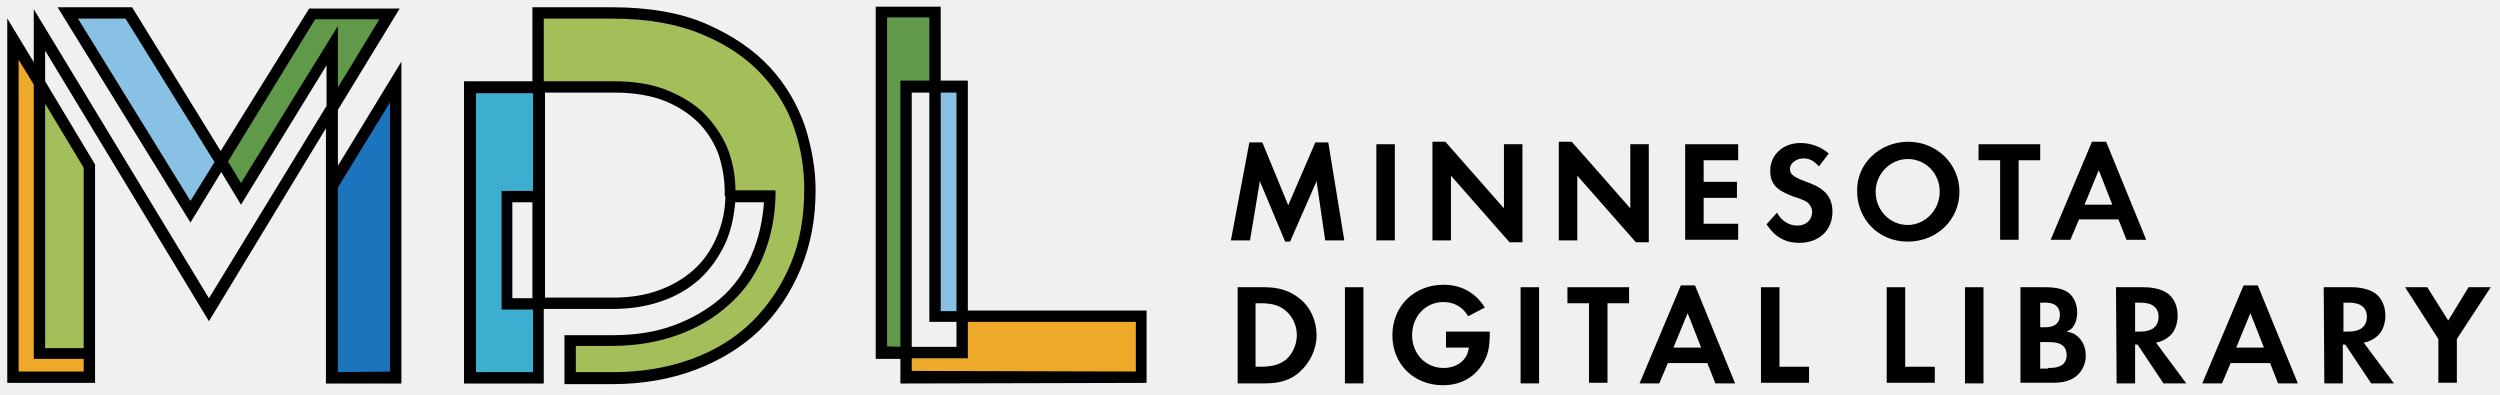
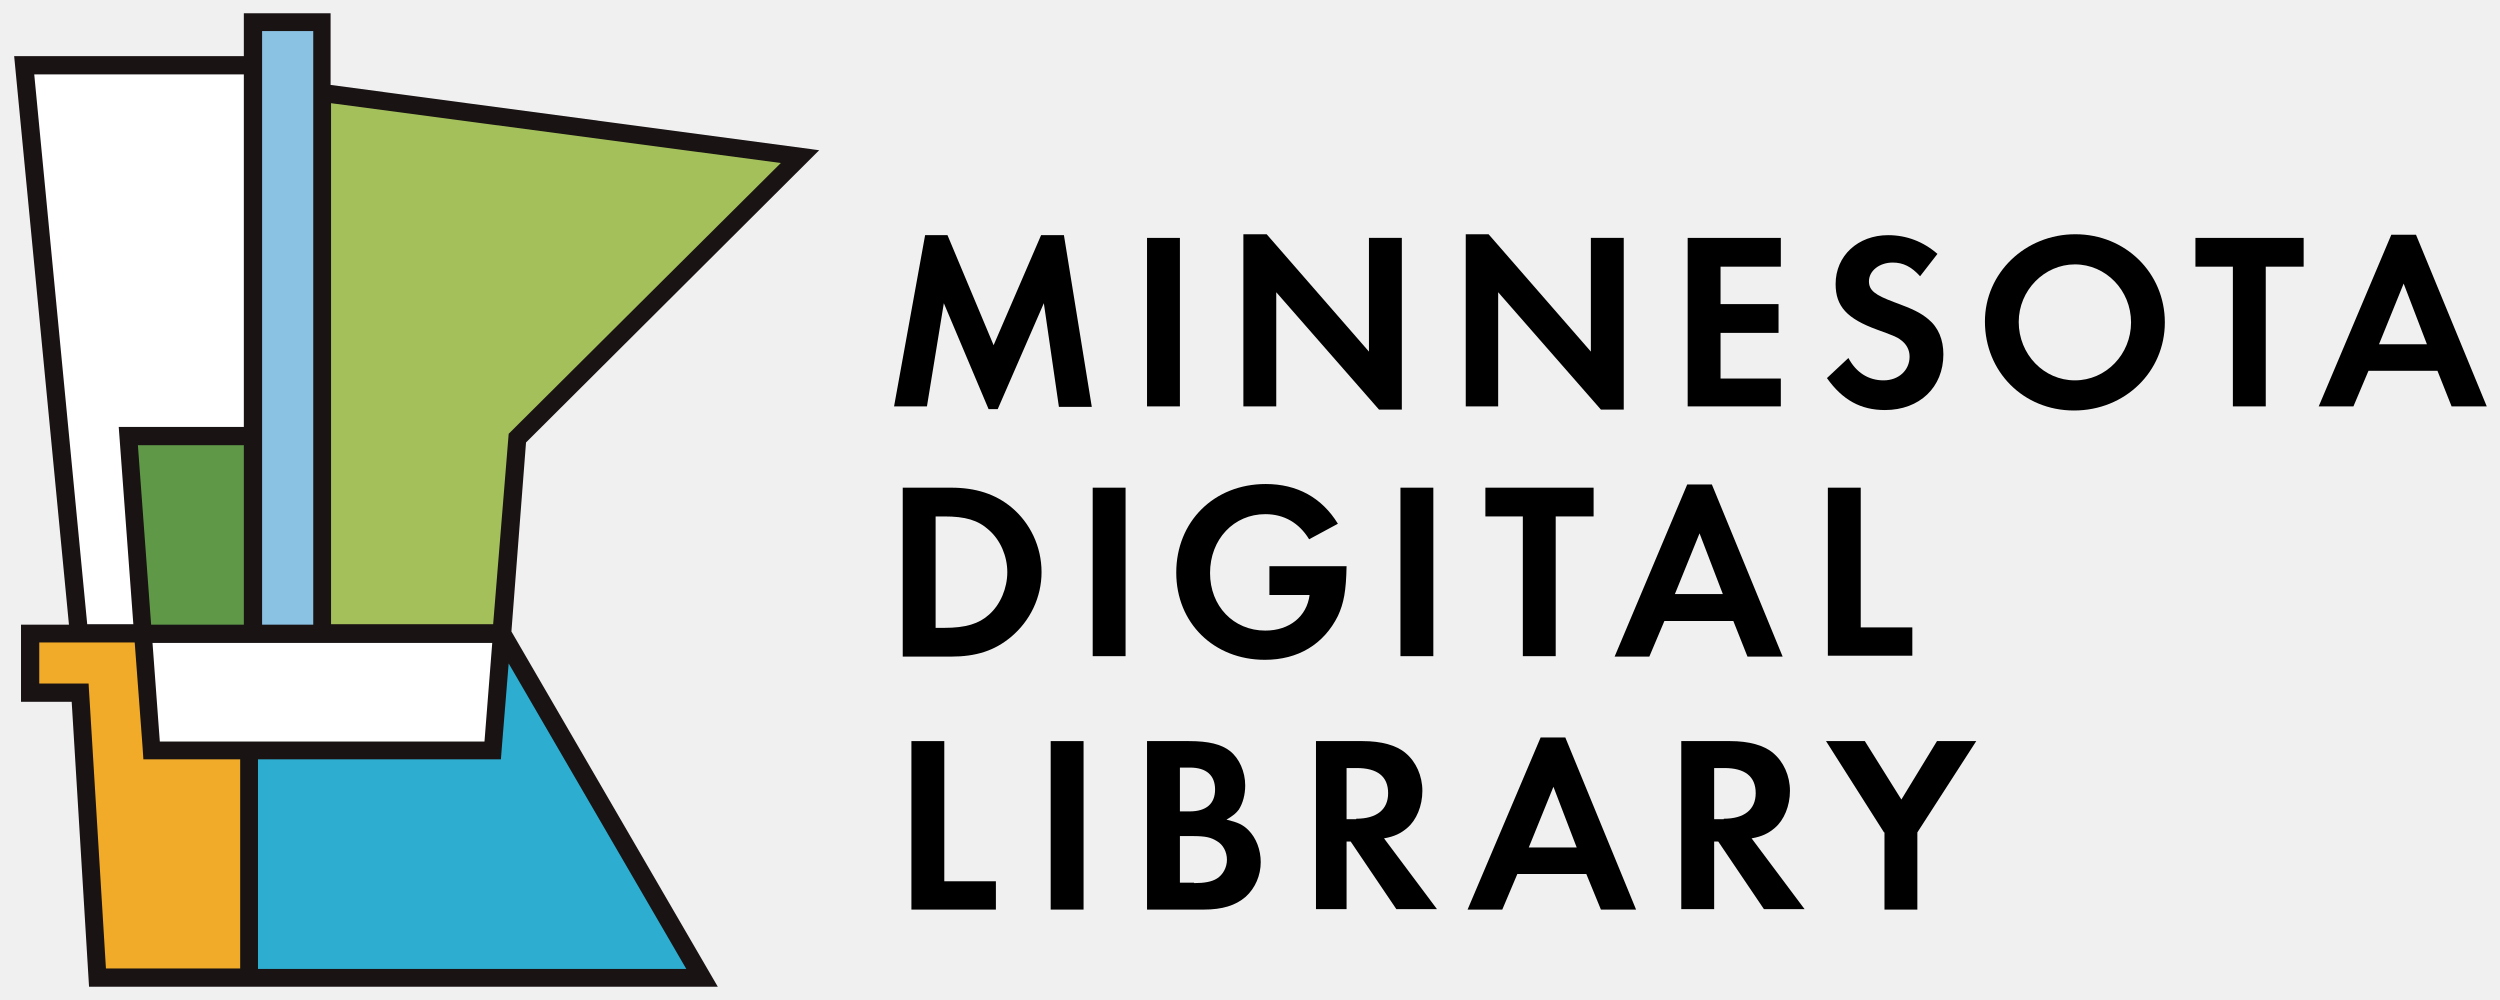
- <svg xmlns="http://www.w3.org/2000/svg" version="1.1" id="Layer_1" x="0px" y="0px" viewBox="0 0 405.6 64" style="enable-background:new 0 0 405.6 64;" xml:space="preserve">
+ <svg xmlns="http://www.w3.org/2000/svg" version="1.1" id="Layer_1" x="0px" y="0px" viewBox="0 0 547.5 219" style="enable-background:new 0 0 547.5 219;" xml:space="preserve">
  <style type="text/css">
- 	.st0{fill:#88C1E3;}
- 	.st1{fill:#609949;}
- 	.st2{fill:#A4BF5A;}
- 	.st3{fill:#EFA929;}
- 	.st4{fill:#1C75BC;}
- 	.st5{fill:#3EAED0;}
- 	.st6{stroke:#000000;stroke-width:0.841;stroke-miterlimit:10;}
- 	.st7{fill:#5698C6;}
+ 	.st0{fill:none;}
+ 	.st1{fill:#FFFFFF;}
+ 	.st2{fill:#8AC2E4;}
+ 	.st3{fill:#2DAED0;}
+ 	.st4{fill:#F1AB28;}
+ 	.st5{fill:#5F9948;}
+ 	.st6{fill:#A3C05B;}
+ 	.st7{fill:#191314;}
</style>
-   <rect x="151.2" y="14.6" class="st0" width="5.4" height="37.3" />
-   <polygon class="st1" points="35.9,25.3 39.1,30.5 53.3,7.5 53.3,16.9 62.9,1.9 50.4,1.8 " />
-   <polygon class="st2" points="6.9,15.3 15,26.8 14,56.9 6.9,56.9 " />
-   <polygon class="st3" points="1.8,6.9 5.9,13.6 5.9,57.8 15,57.8 15,60.7 1.6,60.7 " />
-   <polygon class="st4" points="53.3,31.9 53.3,61.8 64.7,61.8 64.1,13.9 " />
-   <polygon class="st5" points="81.8,31.4 86.9,31.4 86.9,14.7 76.8,14.7 76.8,61.9 86.9,61.9 86.9,48.8 81.8,48.8 " />
-   <polygon class="st1" points="152.2,1.5 152.2,13.5 146.5,13.5 146.5,56.7 143.5,56.7 143.5,2.4 " />
-   <path class="st2" d="M87.6,2.2c0,0,23.9-2.8,35.4,8.1c9.6,9.1,11.6,24.2,3.4,38.3c-9,15.4-33.9,12.8-33.9,12.8l0.1-6  c0,0,11-0.2,12.4-0.4c1.4-0.3,12.5-3.2,16.4-10.3c3.9-7.1,3.5-12.7,3.5-12.7l-6.6-0.1c0,0,1.9-10.7-8.7-15.4  c-7.7-3.4-22.3-2.1-22.3-2.1L87.6,2.2z" />
+   <rect x="-26.1" y="-26.4" class="st0" width="600" height="280" />
  <g>
    <g>
-       <polygon id="SVGID_1_" class="st3" points="146.8,61.2 146.8,57.2 156,57.2 156,51.2 185.1,51.2 185.1,61.2   " />
+       <path d="M202.6,51.5h4.9l10.1,24.1L228,51.5h5l6.1,37.6h-7.2l-3.3-22.7l-10.1,23.2h-2l-9.8-23.2L203,89h-7.2L202.6,51.5z" />
+       <path d="M251.2,52.1h7.2V89h-7.2V52.1z" />
+       <path d="M272.4,51.3h5L299.8,77V52.1h7.2v37.6h-5l-22.5-25.7V89h-7.2V51.3z" />
+       <path d="M321,51.3h5L348.4,77V52.1h7.2v37.6h-5l-22.5-25.7V89H321V51.3z" />
+       <path d="M369.6,52.1H390v6.3h-13.2v8.2h12.7v6.3h-12.7v10H390V89h-20.4V52.1z" />
+       <path d="M404.8,78.4c1.7,3.2,4.4,4.9,7.7,4.9c3.3,0,5.7-2.2,5.7-5.2c0-1.5-0.7-2.8-2-3.7c-0.7-0.6-2.1-1.1-5.1-2.2    c-6.6-2.4-9.1-5.1-9.1-10c0-6.2,4.9-10.7,11.5-10.7c4,0,7.7,1.4,10.8,4.1l-3.8,4.9c-1.9-2.1-3.7-3-6-3c-2.9,0-5.2,1.8-5.2,4.1    c0,2,1.3,3,5.6,4.6c4.1,1.5,5.7,2.3,7.4,3.7c2.2,1.8,3.3,4.5,3.3,7.7c0,7.2-5.2,12.2-12.8,12.2c-5.3,0-9.3-2.2-12.7-7L404.8,78.4z    " />
+       <path d="M454.5,51.3c11,0,19.6,8.5,19.6,19.3c0,10.8-8.7,19.3-19.9,19.3c-11.1,0-19.5-8.5-19.5-19.5    C434.7,59.8,443.5,51.3,454.5,51.3z M454.4,83.3c6.8,0,12.3-5.7,12.3-12.7c0-7-5.5-12.7-12.3-12.7c-6.7,0-12.3,5.7-12.3,12.6    C442.1,77.6,447.6,83.3,454.4,83.3z" />
+       <path d="M489,58.4h-8.2v-6.3h23.7v6.3h-8.3V89H489V58.4z" />
+       <path d="M523.7,51.4h5.4L544.6,89h-7.7l-3.1-7.8h-15.1l-3.3,7.8h-7.6L523.7,51.4z M531.5,75.4l-5.1-13.3L521,75.4H531.5z" />
+     </g>
+     <g>
+       <path d="M197.7,106.8h10.6c5.4,0,9.7,1.4,13.2,4.3c4.1,3.4,6.6,8.6,6.6,14.2c0,5.5-2.5,10.7-6.7,14.2c-3.6,3-7.6,4.3-13.2,4.3    h-10.5V106.8z M206.8,137.5c4.7,0,7.6-0.9,9.8-2.9c2.5-2.2,4-5.8,4-9.3c0-3.5-1.5-7-4-9.2c-2.4-2.2-5.2-3-9.8-3h-1.9v24.4H206.8z" />
+       <path d="M239.3,106.8h7.2v36.9h-7.2V106.8z" />
+       <path d="M277.2,106c6.9,0,12.3,3,15.8,8.7l-6.3,3.4c-2.2-3.6-5.5-5.5-9.6-5.5c-6.9,0-12.1,5.5-12.1,12.9c0,7.2,5.1,12.6,12.1,12.6    c5.3,0,9.1-3.1,9.7-7.8H278V124h16.9c-0.1,5.4-0.6,8.1-1.9,10.9c-3.1,6.2-8.7,9.6-16,9.6c-11.2,0-19.4-8.1-19.4-19.1    C257.6,114.3,265.8,106,277.2,106z" />
+       <path d="M306.7,106.8h7.2v36.9h-7.2V106.8z" />
+       <path d="M333.5,113.1h-8.2v-6.3H349v6.3h-8.3v30.6h-7.2V113.1z" />
+       <path d="M369.5,106.1h5.4l15.5,37.7h-7.7l-3.1-7.8h-15.1l-3.3,7.8h-7.6L369.5,106.1z M377.3,130.1l-5.1-13.3l-5.4,13.3H377.3z" />
+       <path d="M400.3,106.8h7.2v30.6h11.3v6.2h-18.5V106.8z" />
+     </g>
+     <g>
+       <path d="M199.6,162.3h7.2V193h11.3v6.2h-18.5V162.3z" />
+       <path d="M230.1,162.3h7.2v36.9h-7.2V162.3z" />
+       <path d="M251.3,162.3h9.1c4.3,0,7.1,0.7,9,2.2c2,1.6,3.3,4.5,3.3,7.5c0,2-0.5,3.9-1.4,5.3c-0.6,0.8-1.2,1.3-2.7,2.2    c2.5,0.6,3.6,1.1,4.8,2.3c1.7,1.7,2.7,4.3,2.7,7c0,2.9-1.2,5.7-3.3,7.6c-2.2,1.9-5.1,2.8-9.2,2.8h-12.4V162.3z M260.5,177.7    c3.7,0,5.6-1.7,5.6-4.8c0-3.1-1.9-4.8-5.5-4.8h-2.2v9.6H260.5z M261.5,193.4c2.3,0,3.9-0.3,5-1c1.3-0.8,2.2-2.4,2.2-4.1    c0-1.7-0.8-3.3-2.2-4.1c-1.3-0.8-2.4-1.1-5.4-1.1h-2.7v10.2H261.5z" />
+       <path d="M288.2,162.3h10.2c4.1,0,7.4,0.9,9.4,2.6c2.3,1.9,3.7,5,3.7,8.3c0,3.3-1.3,6.4-3.3,8.1c-1.4,1.2-2.8,1.9-5.1,2.3    l11.6,15.5h-8.9l-10-14.8h-0.9v14.8h-6.7V162.3z M297,179.3c4.5,0,7-2,7-5.6c0-3.7-2.4-5.5-6.9-5.5h-2.2v11.2H297z" />
+       <path d="M337.4,161.5h5.4l15.5,37.7h-7.7l-3.2-7.8h-15.1l-3.3,7.8h-7.6L337.4,161.5z M345.3,185.6l-5.1-13.3l-5.4,13.3H345.3z" />
+       <path d="M368.2,162.3h10.7c4.1,0,7.4,0.9,9.4,2.6c2.3,1.9,3.7,5,3.7,8.3c0,3.3-1.3,6.4-3.3,8.1c-1.4,1.2-2.8,1.9-5.1,2.3    l11.6,15.5h-8.9l-10-14.8h-0.9v14.8h-7.2V162.3z M377.5,179.3c4.5,0,7-2,7-5.6c0-3.7-2.4-5.5-6.9-5.5h-2.2v11.2H377.5z" />
+       <path d="M412.6,182.3l-12.7-20h8.5l8,12.8l7.8-12.8h8.6l-12.9,20v16.9h-7.2V182.3z" />
    </g>
  </g>
+   <polygon class="st1" points="55.4,14.3 5.3,14.3 17.3,138.8 31.3,138.8 28.1,95.5 55.4,95.5 " />
+   <rect x="55.4" y="4.9" class="st2" width="15.1" height="133.9" />
+   <polygon class="st3" points="54.5,214.1 54.5,164.3 107.8,164.3 109.9,138.8 153.7,214.1 " />
+   <polygon class="st4" points="6.6,138.8 6.6,151.7 17.6,151.7 21.4,214.1 54.5,214.1 54.5,164.3 33.2,164.3 31.3,138.8 " />
+   <polygon class="st5" points="31.3,138.8 55.4,138.8 55.4,95.5 28.1,95.5 " />
+   <polygon class="st6" points="70.5,20.4 70.5,138.8 109.9,138.8 113.3,96 175.2,34.3 " />
+   <polygon class="st1" points="107.8,164.3 33.2,164.3 31.3,138.8 109.9,138.8 " />
  <g>
    <g>
-       <polygon id="SVGID_3_" class="st0" points="10.8,1.9 30.7,34 35.6,25.5 20.6,1.9   " />
+       <path class="st7" d="M115.2,96.9l64.2-64l-107-14.3V2.9H53.4v9.4l-50.3,0l12,124.5l-10.5,0v16.9h11.1l3.8,62.4h33h4h100.7    l-45.2-77.8L115.2,96.9z M53.4,136.8H33.1l-2.9-39.3h23.2V136.8z M33.4,140.8h20h4h11.2h4h35.2l-1.7,21.6H56.5h-4H35L33.4,140.8z     M171,35.7l-59.6,59.3l-3.4,41.7H72.5V22.6L171,35.7z M57.4,6.8h11.2v11.3v118.7H57.4V97.5v-4V12.3V6.8z M53.4,16.3v77.2H26    l3.2,43.2H19.1L7.5,16.3L53.4,16.3z M52.5,212.1H23.2l-3.8-62.4H8.6v-9l20.9,0l1.7,22.6l0.2,3h0h21.2V212.1z M56.5,212.1v-45.8    h53.2h0l0.2-2.6l1.5-18.4l38.9,66.9H56.5z" />
    </g>
  </g>
-   <path class="st6" d="M14,60.7v-2.9H5.9V13.6L2.6,8.2v52.5C2.6,60.7,14,60.7,14,60.7z M15,57.8v3.9H1.6V4.5l4.3,7.1V3l28,46.2  l19.5-31.9V9.1L39.1,32.4l-3.2-5.3l-5,8.2L10.1,1.6h11.1l14.6,23.7L50.4,1.8h13.7l-9.7,15.9v10.7l10.3-16.9v50.3H53.3V31.9V30V19.3  l-19.4,32L6.9,6.7v6.6L15,26.8v30.1V57.8z M14,56.9V27.1L6.9,15.3v41.6H14z M30.9,33.4l4.4-7.1L20.6,2.6h-8.7L30.9,33.4z M39.1,30.5  L54.4,5.7v10l7.9-13H50.9L36.5,26.2L39.1,30.5z M63.7,60.7V15.1l-9.3,15.2v30.5L63.7,60.7L63.7,60.7z" />
-   <path class="st6" d="M99.4,61.9H92v-7.1h7.4c3.7,0,7-0.5,10-1.6s5.6-2.6,7.8-4.5s3.9-4.3,5.1-7.1c1.2-2.8,1.9-5.8,2.1-9.2h-5.5  c-0.2,2.6-0.7,5-1.7,7.1s-2.3,3.9-4,5.5c-1.7,1.5-3.7,2.7-6.1,3.5c-2.3,0.8-4.9,1.2-7.7,1.2H87.8v12.1H75.7V13.6h11.1v-12h12.5  c6,0,11.1,0.9,15.2,2.7s7.5,4.1,10.1,6.9c2.6,2.8,4.4,6,5.6,9.4c1.1,3.5,1.7,6.9,1.7,10.2c0,4.7-0.8,8.9-2.4,12.7  c-1.6,3.8-3.8,7.1-6.6,9.8c-2.8,2.7-6.3,4.8-10.2,6.3C108.7,61.1,104.2,61.9,99.4,61.9z M76.8,60.8h10.1v-11h-5.1V31.4h5.1V14.7  H76.8V60.8z M82.7,48.8h4.1V32.4h-4.1V48.8z M93.1,60.8h6.3c4.6,0,8.9-0.7,12.8-2.1s7.2-3.4,10.1-6.2c2.8-2.8,4.9-6,6.4-9.6  s2.2-7.7,2.2-12.2c0-3.3-0.5-6.6-1.6-9.9c-1.1-3.3-2.9-6.3-5.4-9s-5.7-4.9-9.8-6.6c-4-1.7-8.9-2.6-14.8-2.6H87.8v11h11.6  c3.6,0,6.6,0.5,9.1,1.6s4.5,2.4,6,4.1c1.5,1.7,2.7,3.6,3.4,5.6c0.7,2.1,1,4.1,1,6.1v0.3h6.5v0.5c-0.1,3.6-0.8,6.8-2,9.7  c-1.2,2.9-3,5.5-5.4,7.6c-2.4,2.2-5.2,3.8-8.3,4.9s-6.6,1.7-10.4,1.7H93v5.1H93.1z M118,31.4v-0.3c0-1.9-0.3-3.8-0.9-5.8  c-0.6-1.9-1.7-3.7-3.1-5.3c-1.5-1.6-3.4-2.9-5.7-3.9c-2.4-1-5.3-1.5-8.7-1.5H88v16.7v1v16.4h11.6c2.7,0,5.2-0.4,7.4-1.2  c2.2-0.8,4.1-1.9,5.7-3.3c1.6-1.4,2.9-3.2,3.8-5.2c0.9-2,1.5-4.2,1.6-6.7v-0.9H118z" />
-   <path class="st6" d="M146.5,61.8v-4h-4V1.5h9.7v12h4.4v37.3h29v10.9L146.5,61.8L146.5,61.8z M146.5,56.7V13.5h4.7V2.4h-7.7v54.2  L146.5,56.7L146.5,56.7z M155.6,56.7v-4.9h-4.4V14.6h-3.7v42.1H155.6z M184.7,60.7v-8.9h-28.1v5.9h-9.1v2.9L184.7,60.7L184.7,60.7z   M155.6,50.8V14.6h-3.4v36.3h3.4V50.8z" />
-   <path class="st7" d="M-59.4,49.3" />
-   <path d="M202.7,23.1h2.1l4.2,10.2l4.4-10.2h2.1l2.6,15.9H215l-1.4-9.6l-4.3,9.8h-0.8l-4.1-9.8l-1.6,9.6h-3.1L202.7,23.1z" />
-   <path d="M223.3,23.4h3V39h-3V23.4z" />
-   <path d="M232.4,23h2.1l9.5,10.8V23.4h3v15.9h-2.1l-9.5-10.8V39h-3V23z" />
-   <path d="M252.9,23h2.1l9.5,10.8V23.4h3v15.9h-2.1l-9.5-10.8V39h-3V23z" />
-   <path d="M273.4,23.4h8.6V26h-5.6v3.5h5.4v2.6h-5.4v4.2h5.6v2.6h-8.6V23.4z" />
-   <path d="M288.3,34.5c0.7,1.3,1.9,2.1,3.3,2.1s2.4-0.9,2.4-2.2c0-0.6-0.3-1.2-0.8-1.6c-0.3-0.2-0.9-0.5-2.2-0.9  c-2.8-1-3.8-2.1-3.8-4.2c0-2.6,2.1-4.5,4.9-4.5c1.7,0,3.3,0.6,4.6,1.7l-1.6,2.1c-0.8-0.9-1.5-1.3-2.5-1.3c-1.2,0-2.2,0.8-2.2,1.7  c0,0.8,0.5,1.3,2.4,2c1.7,0.6,2.4,1,3.1,1.6c0.9,0.8,1.4,1.9,1.4,3.3c0,3.1-2.2,5.1-5.4,5.1c-2.2,0-3.9-0.9-5.3-3L288.3,34.5z" />
-   <path d="M309.6,23c4.6,0,8.3,3.6,8.3,8.1c0,4.6-3.7,8.1-8.4,8.1c-4.7,0-8.2-3.6-8.2-8.2C301.2,26.6,304.9,23,309.6,23z M309.5,36.5  c2.8,0,5.2-2.4,5.2-5.4s-2.3-5.3-5.2-5.3c-2.8,0-5.2,2.4-5.2,5.3C304.3,34.1,306.6,36.5,309.5,36.5z" />
-   <path d="M324.5,26H321v-2.6h10V26h-3.5v12.9h-3V26z" />
-   <path d="M339.4,23h2.3l6.5,15.9H345l-1.3-3.3h-6.4l-1.4,3.3h-3.2L339.4,23z M342.7,33.2l-2.2-5.6l-2.3,5.6H342.7z" />
-   <path d="M200.7,46.6h4.5c2.3,0,4.1,0.6,5.6,1.8c1.8,1.4,2.8,3.6,2.8,6c0,2.3-1.1,4.5-2.8,6c-1.5,1.3-3.2,1.8-5.6,1.8h-4.4V46.6  H200.7z M204.5,59.5c2,0,3.2-0.4,4.2-1.2c1-0.9,1.7-2.4,1.7-3.9s-0.6-2.9-1.7-3.9c-1-0.9-2.2-1.3-4.2-1.3h-0.8v10.3H204.5z" />
-   <path d="M218.2,46.6h3v15.6h-3V46.6z" />
-   <path d="M234.2,46.2c2.9,0,5.2,1.3,6.7,3.7l-2.7,1.4c-0.9-1.5-2.3-2.3-4-2.3c-2.9,0-5.1,2.3-5.1,5.4c0,3,2.2,5.3,5.1,5.3  c2.2,0,3.9-1.3,4.1-3.3h-3.7v-2.6h7.1c0,2.3-0.2,3.4-0.8,4.6c-1.3,2.6-3.7,4.1-6.8,4.1c-4.7,0-8.2-3.4-8.2-8.1  C225.9,49.7,229.4,46.2,234.2,46.2z" />
-   <path d="M246.7,46.6h3v15.6h-3V46.6z" />
-   <path d="M257.8,49.2h-3.5v-2.6h10v2.6h-3.5v12.9h-3V49.2z" />
-   <path d="M272.7,46.3h2.3l6.5,15.9h-3.2l-1.3-3.3h-6.4l-1.4,3.3H266L272.7,46.3z M276,56.4l-2.2-5.6l-2.3,5.6H276z" />
-   <path d="M285.7,46.6h3v12.9h4.8v2.6h-7.8V46.6z" />
-   <path d="M306.1,46.6h3v12.9h4.8v2.6h-7.8V46.6z" />
-   <path d="M318.8,46.6h3v15.6h-3V46.6z" />
-   <path d="M327.9,46.6h3.9c1.8,0,3,0.3,3.8,0.9c0.9,0.7,1.4,1.9,1.4,3.2c0,0.8-0.2,1.7-0.6,2.2c-0.2,0.4-0.5,0.6-1.1,0.9  c1.1,0.2,1.5,0.5,2,1c0.7,0.7,1.1,1.8,1.1,2.9c0,1.2-0.5,2.4-1.4,3.2c-0.9,0.8-2.1,1.2-3.9,1.2h-5.3V46.6H327.9z M331.8,53.1  c1.6,0,2.4-0.7,2.4-2s-0.8-2-2.3-2H331v4H331.8z M332.3,59.7c1,0,1.6-0.1,2.1-0.4c0.6-0.3,0.9-1,0.9-1.7s-0.3-1.4-0.9-1.7  c-0.5-0.3-1-0.4-2.3-0.4H331v4.3h1.3V59.7z" />
-   <path d="M343.3,46.6h4.5c1.7,0,3.1,0.4,4,1.1c1,0.8,1.5,2.1,1.5,3.5s-0.5,2.7-1.4,3.4c-0.6,0.5-1.2,0.8-2.1,1l4.9,6.6H351l-4.2-6.3  h-0.4v6.3h-3L343.3,46.6L343.3,46.6z M347.2,53.8c1.9,0,3-0.8,3-2.4c0-1.5-1-2.3-2.9-2.3h-0.9v4.7C346.4,53.8,347.2,53.8,347.2,53.8  z" />
-   <path d="M364,46.3h2.3l6.5,15.9h-3.2l-1.3-3.3h-6.4l-1.4,3.3h-3.2L364,46.3z M367.3,56.4l-2.2-5.6l-2.3,5.6H367.3z" />
-   <path d="M377,46.6h4.5c1.7,0,3.1,0.4,4,1.1c1,0.8,1.5,2.1,1.5,3.5s-0.5,2.7-1.4,3.4c-0.6,0.5-1.2,0.8-2.1,1l4.9,6.6h-3.7l-4.2-6.3  h-0.4v6.3h-3L377,46.6L377,46.6z M381,53.8c1.9,0,3-0.8,3-2.4c0-1.5-1-2.3-2.9-2.3h-0.9v4.7C380.2,53.8,381,53.8,381,53.8z" />
-   <path d="M395.6,55l-5.4-8.4h3.6l3.4,5.4l3.3-5.4h3.6l-5.5,8.4v7.1h-3V55z" />
</svg>
